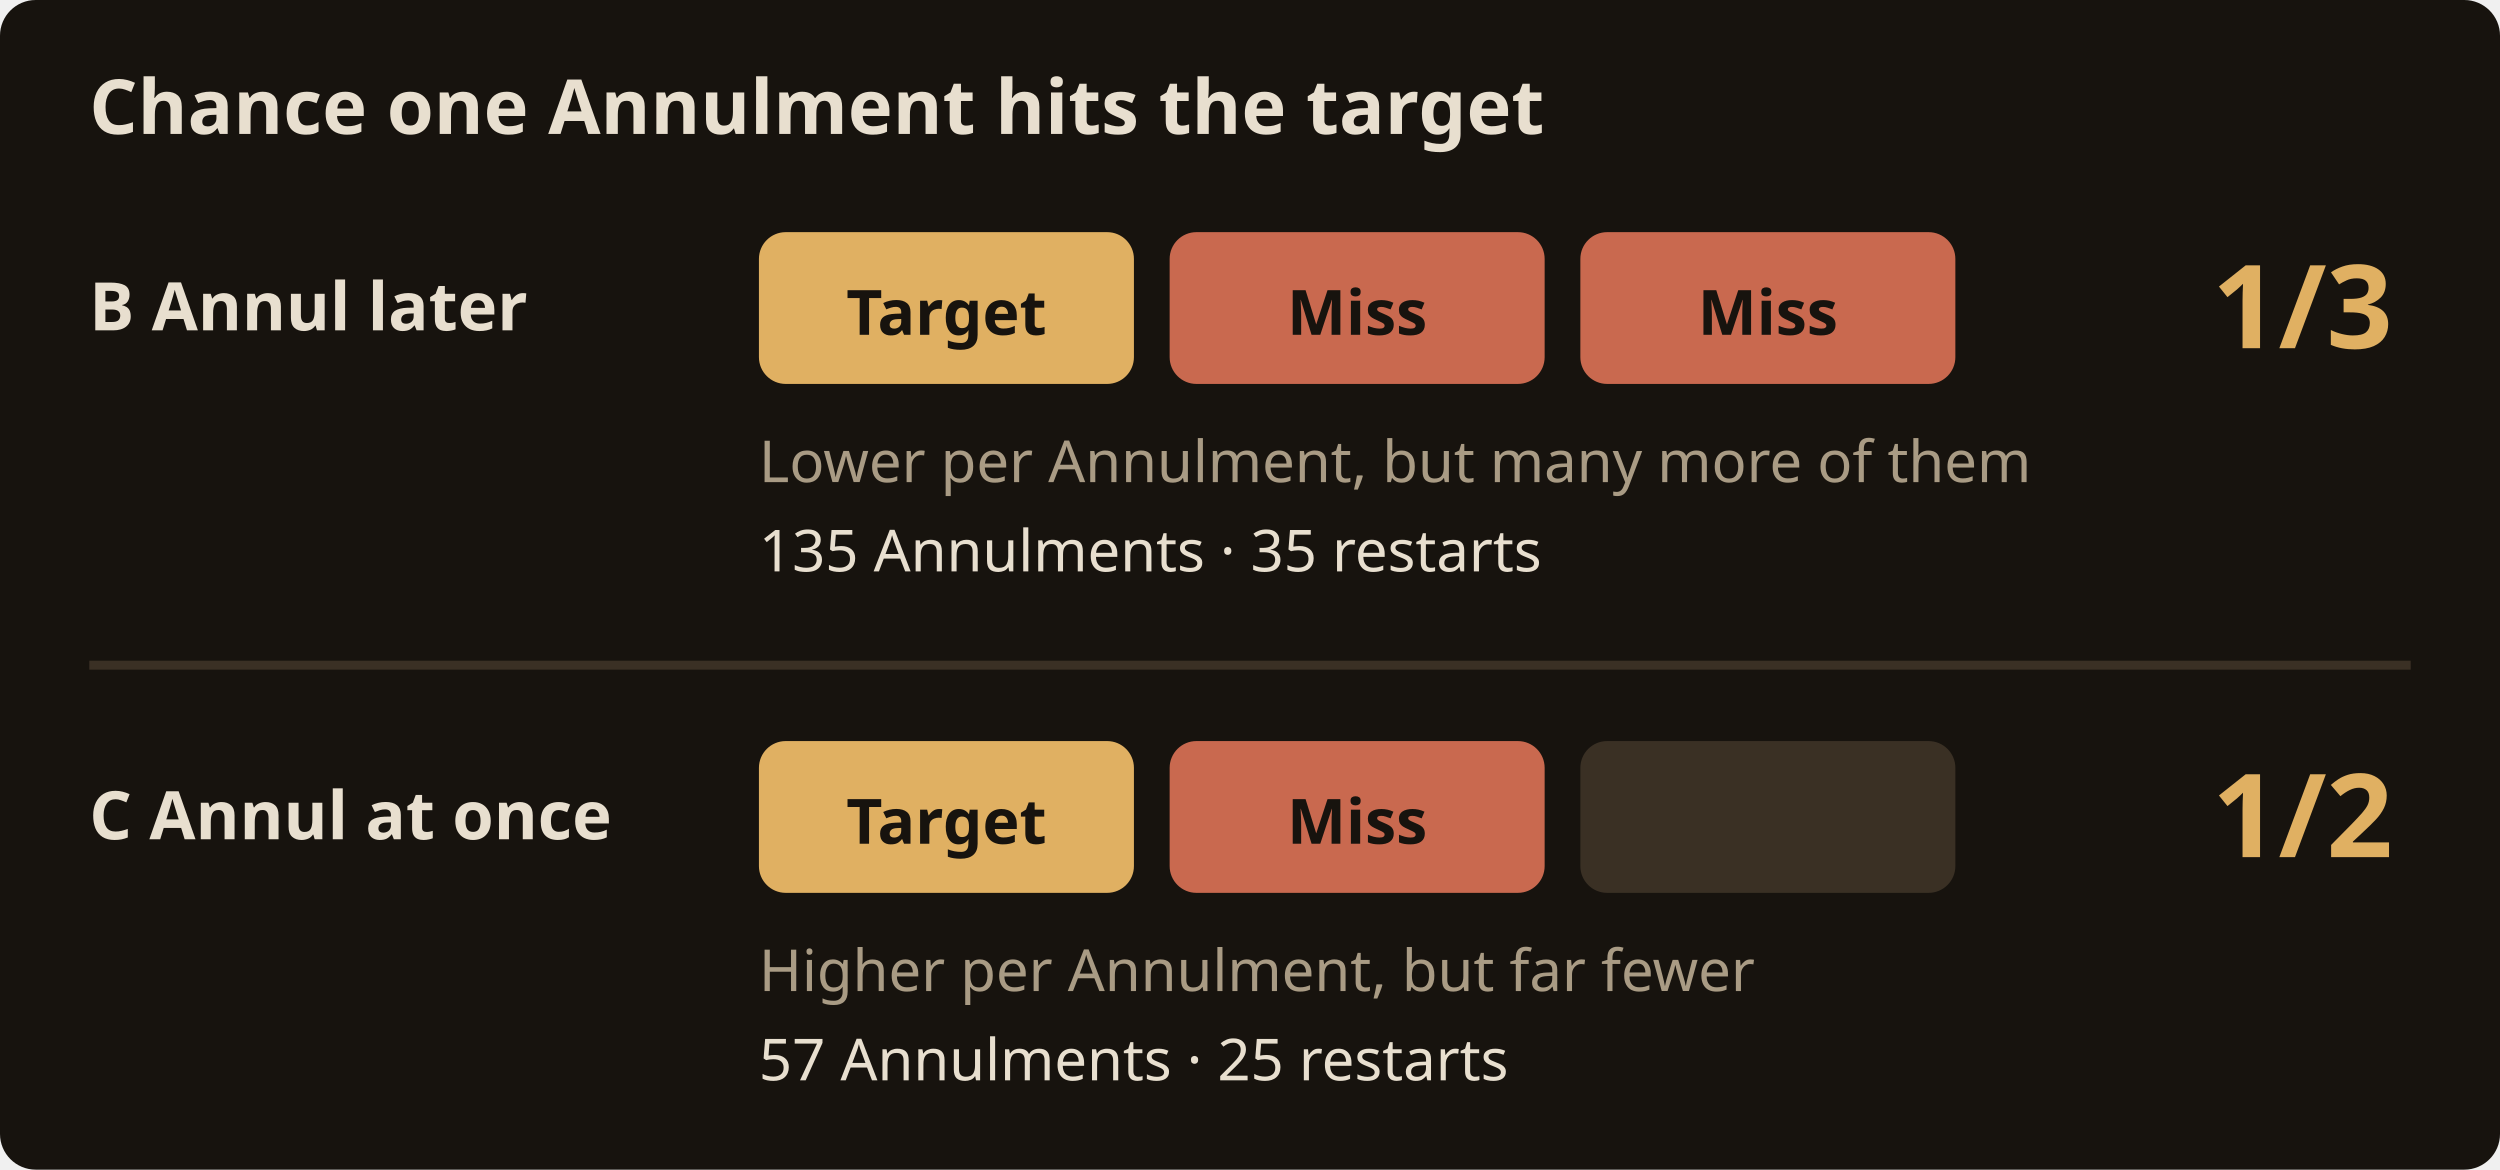
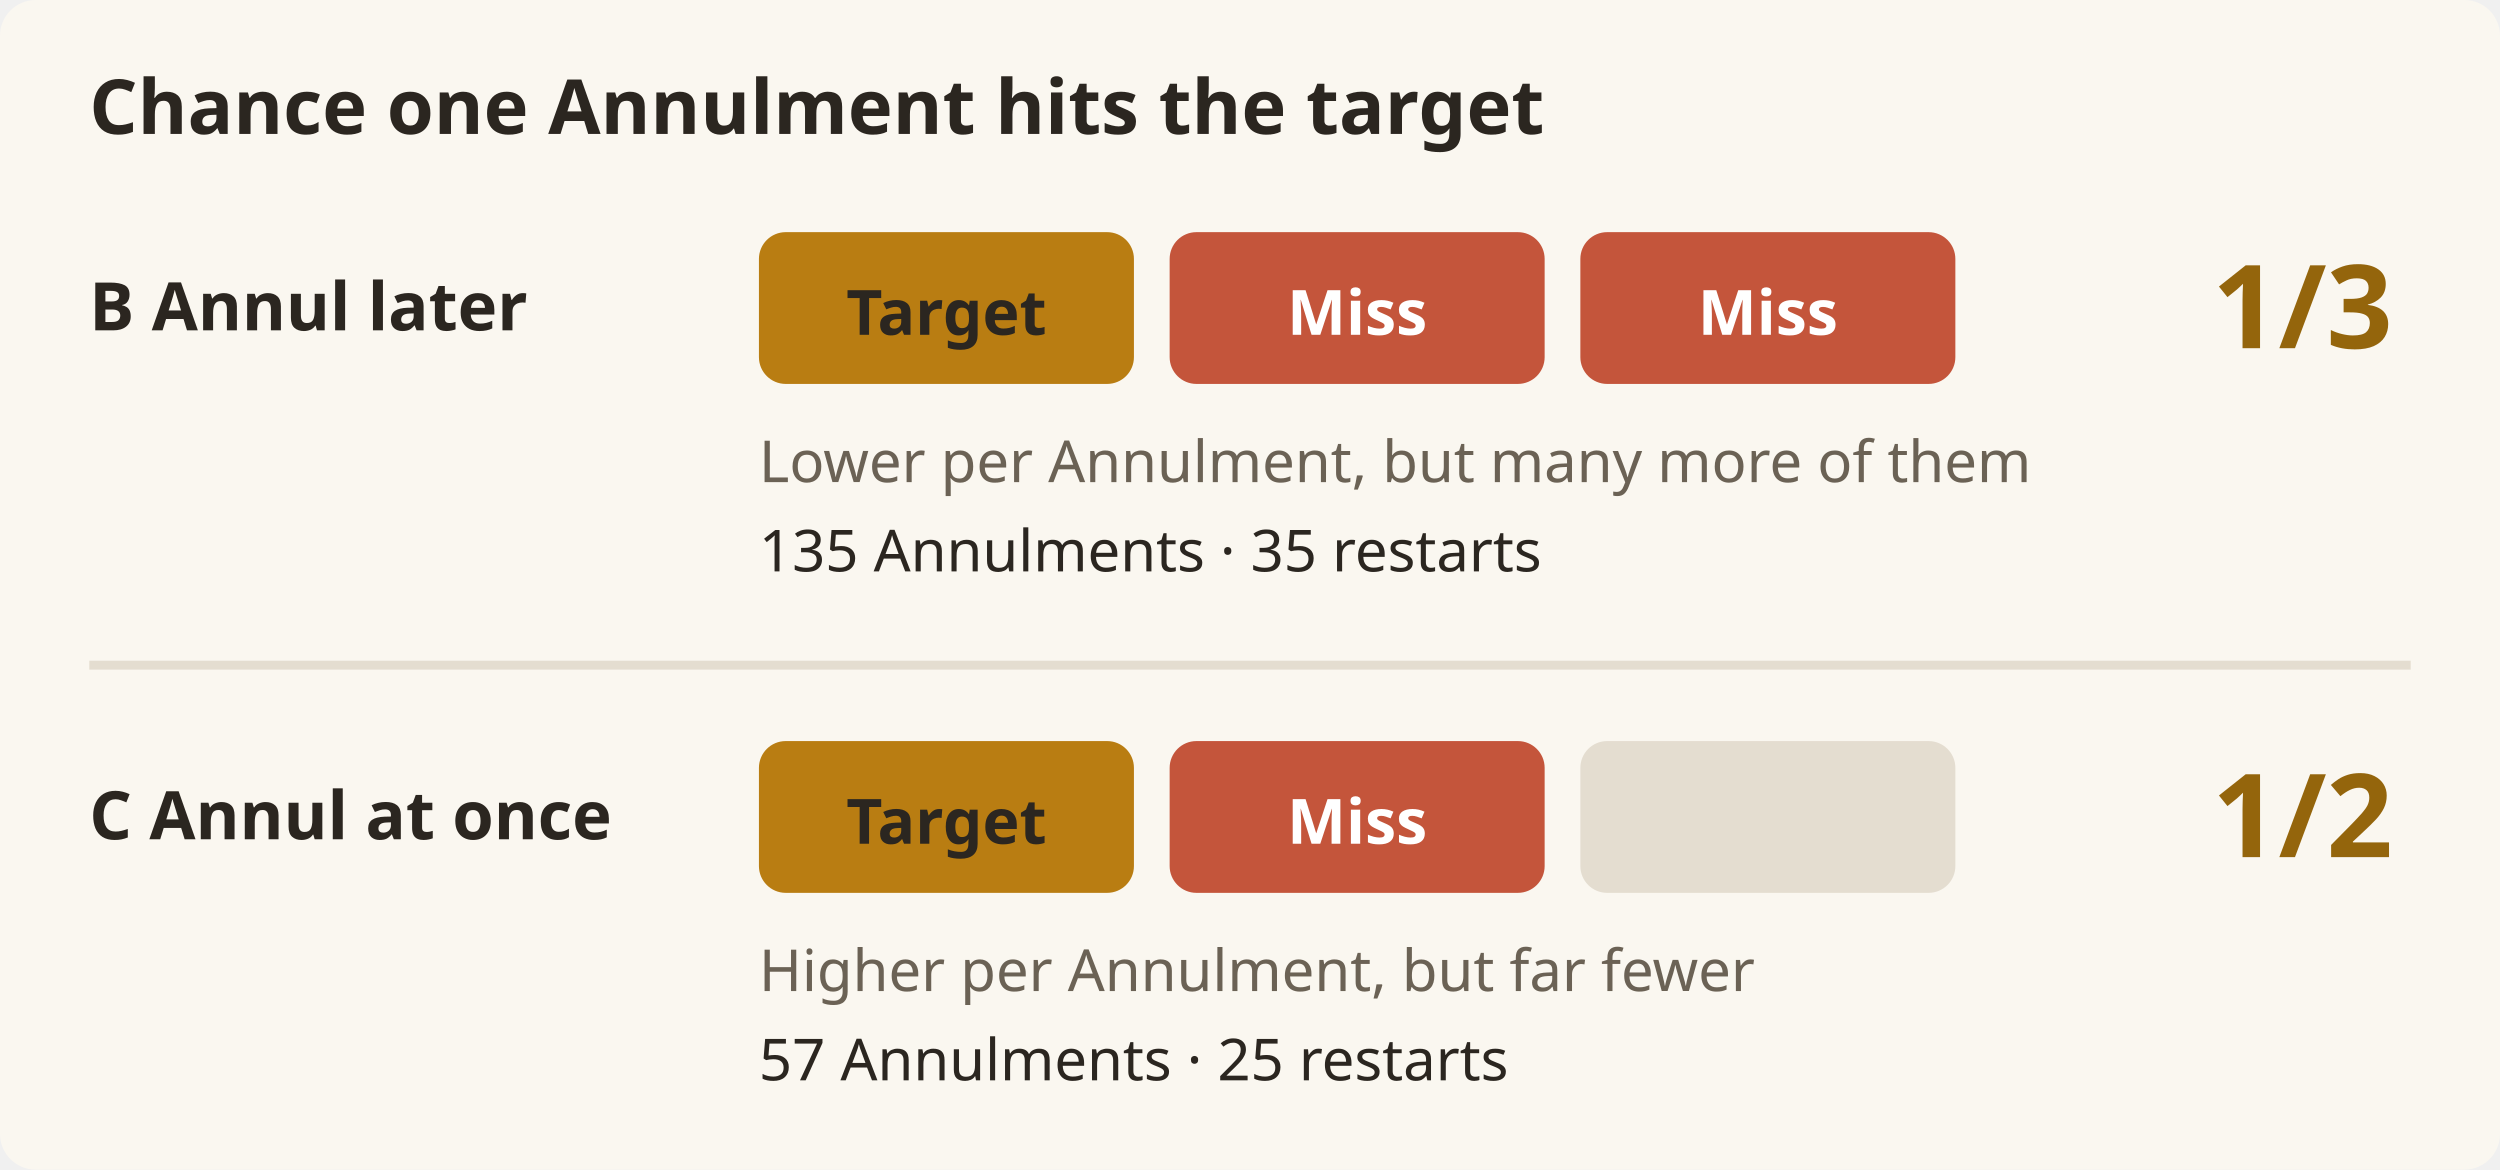
<svg xmlns="http://www.w3.org/2000/svg" viewBox="0 0 560 262" width="560" height="262" role="img" font-family="&quot;Zen Kaku Gothic New&quot;,&quot;Hiragino Sans&quot;,&quot;Yu Gothic UI&quot;,&quot;Meiryo&quot;,system-ui,sans-serif">
-   <rect width="560" height="262" rx="8" fill="#17130e" />
-   <text x="20" y="30" font-size="17" fill="#e8dfcf" text-anchor="start" font-weight="700">Chance one Annulment hits the target</text>
-   <text x="20" y="74" font-size="15" fill="#e8dfcf" text-anchor="start" font-weight="700">B Annul later</text>
-   <rect x="170" y="52" width="84" height="34" rx="6" fill="#e0b062" />
-   <text x="212" y="75" font-size="14" fill="#17130e" text-anchor="middle" font-weight="700">Target</text>
-   <rect x="262" y="52" width="84" height="34" rx="6" fill="#c9694f" />
-   <text x="304" y="75" font-size="14" fill="#17130e" text-anchor="middle" font-weight="700">Miss</text>
-   <rect x="354" y="52" width="84" height="34" rx="6" fill="#c9694f" />
-   <text x="396" y="75" font-size="14" fill="#17130e" text-anchor="middle" font-weight="700">Miss</text>
-   <text x="536" y="78" font-size="26" fill="#e0b062" text-anchor="end" font-weight="700">1/3</text>
-   <text x="170" y="108" font-size="13" fill="#a99b84" text-anchor="start" font-weight="400">Lower per Annulment, but many more of them</text>
-   <text x="170" y="128" font-size="13" fill="#e8dfcf" text-anchor="start" font-weight="400">135 Annulments · 35 restarts</text>
-   <rect x="20" y="148" width="520" height="2" fill="#3a3024" />
-   <text x="20" y="188" font-size="15" fill="#e8dfcf" text-anchor="start" font-weight="700">C Annul at once</text>
-   <rect x="170" y="166" width="84" height="34" rx="6" fill="#e0b062" />
-   <text x="212" y="189" font-size="14" fill="#17130e" text-anchor="middle" font-weight="700">Target</text>
-   <rect x="262" y="166" width="84" height="34" rx="6" fill="#c9694f" />
-   <text x="304" y="189" font-size="14" fill="#17130e" text-anchor="middle" font-weight="700">Miss</text>
-   <rect x="354" y="166" width="84" height="34" rx="6" fill="#3a3024" />
-   <text x="536" y="192" font-size="26" fill="#e0b062" text-anchor="end" font-weight="700">1/2</text>
-   <text x="170" y="222" font-size="13" fill="#a99b84" text-anchor="start" font-weight="400">Higher per Annulment, but far fewer</text>
-   <text x="170" y="242" font-size="13" fill="#e8dfcf" text-anchor="start" font-weight="400">57 Annulments · 25 restarts</text>
+   <rect width="560" height="262" rx="8" fill="#faf7f0" />
+   <text x="20" y="30" font-size="17" fill="#2b2620" text-anchor="start" font-weight="700">Chance one Annulment hits the target</text>
+   <text x="20" y="74" font-size="15" fill="#2b2620" text-anchor="start" font-weight="700">B Annul later</text>
+   <rect x="170" y="52" width="84" height="34" rx="6" fill="#b97d12" />
+   <text x="212" y="75" font-size="14" fill="#2b2620" text-anchor="middle" font-weight="700">Target</text>
+   <rect x="262" y="52" width="84" height="34" rx="6" fill="#c4553b" />
+   <text x="304" y="75" font-size="14" fill="#ffffff" text-anchor="middle" font-weight="700">Miss</text>
+   <rect x="354" y="52" width="84" height="34" rx="6" fill="#c4553b" />
+   <text x="396" y="75" font-size="14" fill="#ffffff" text-anchor="middle" font-weight="700">Miss</text>
+   <text x="536" y="78" font-size="26" fill="#94650c" text-anchor="end" font-weight="700">1/3</text>
+   <text x="170" y="108" font-size="13" fill="#6b6255" text-anchor="start" font-weight="400">Lower per Annulment, but many more of them</text>
+   <text x="170" y="128" font-size="13" fill="#2b2620" text-anchor="start" font-weight="400">135 Annulments · 35 restarts</text>
+   <rect x="20" y="148" width="520" height="2" fill="#e4ddd0" />
+   <text x="20" y="188" font-size="15" fill="#2b2620" text-anchor="start" font-weight="700">C Annul at once</text>
+   <rect x="170" y="166" width="84" height="34" rx="6" fill="#b97d12" />
+   <text x="212" y="189" font-size="14" fill="#2b2620" text-anchor="middle" font-weight="700">Target</text>
+   <rect x="262" y="166" width="84" height="34" rx="6" fill="#c4553b" />
+   <text x="304" y="189" font-size="14" fill="#ffffff" text-anchor="middle" font-weight="700">Miss</text>
+   <rect x="354" y="166" width="84" height="34" rx="6" fill="#e4ddd0" />
+   <text x="536" y="192" font-size="26" fill="#94650c" text-anchor="end" font-weight="700">1/2</text>
+   <text x="170" y="222" font-size="13" fill="#6b6255" text-anchor="start" font-weight="400">Higher per Annulment, but far fewer</text>
+   <text x="170" y="242" font-size="13" fill="#2b2620" text-anchor="start" font-weight="400">57 Annulments · 25 restarts</text>
</svg>
